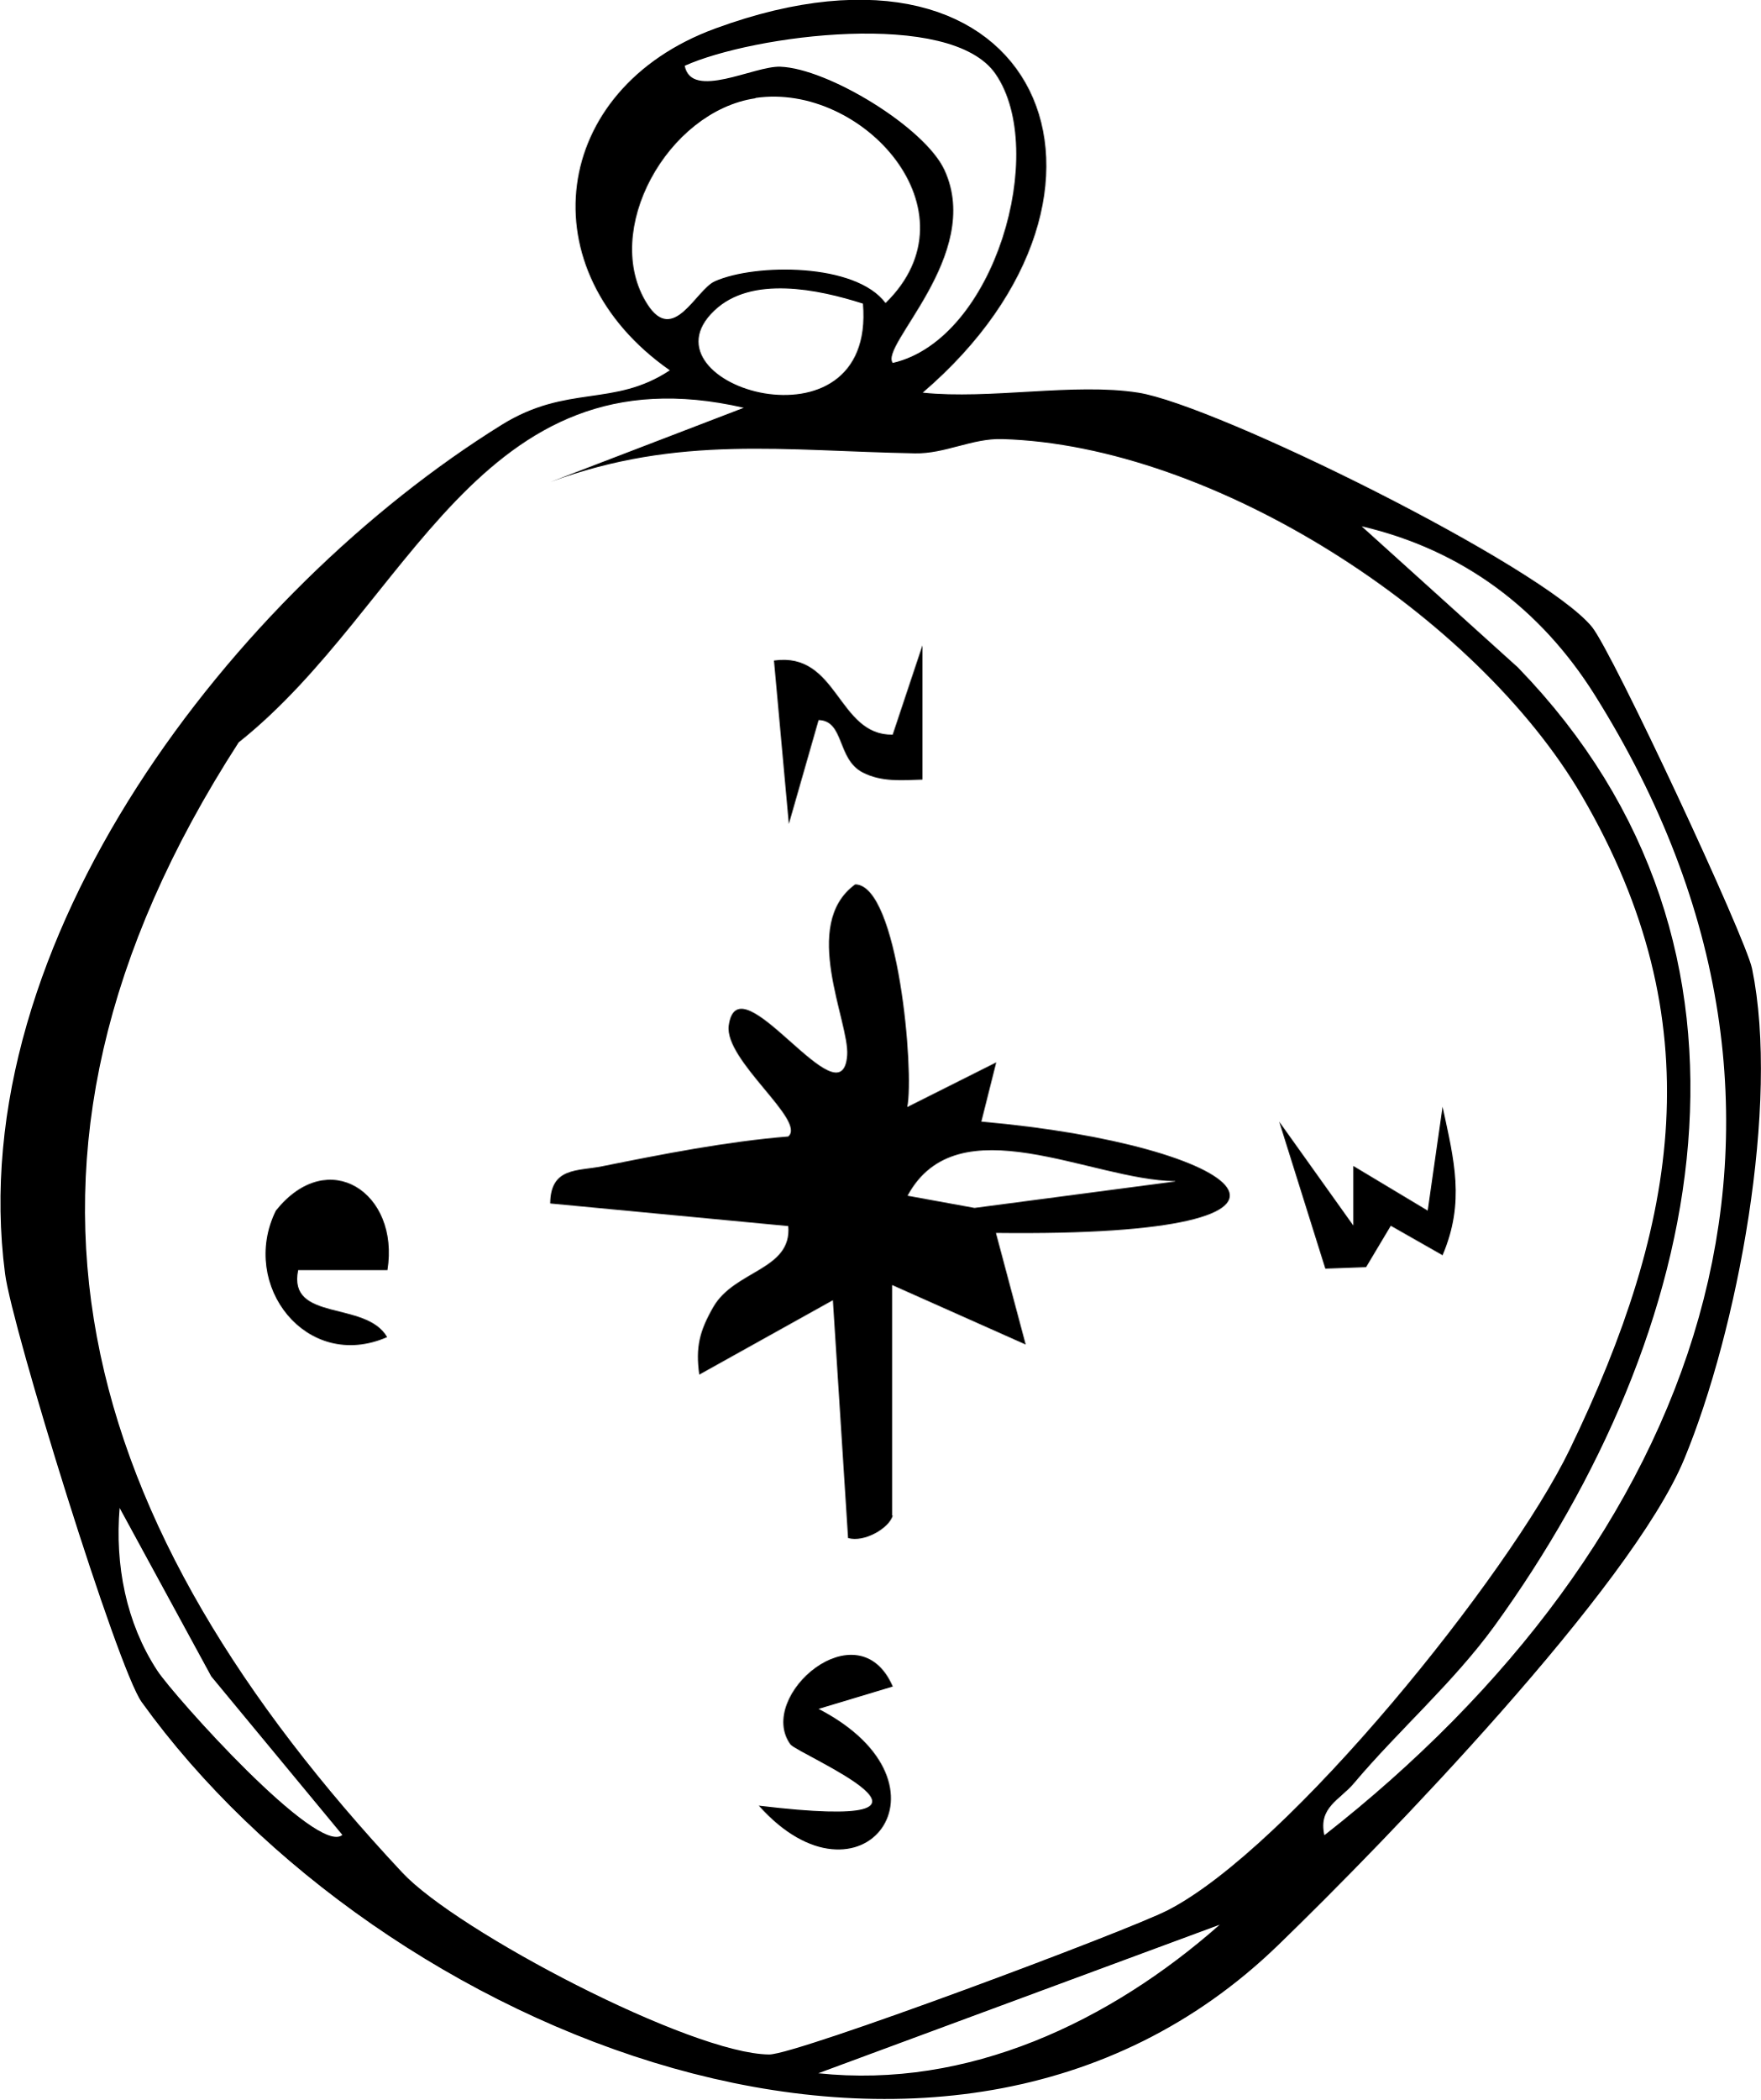
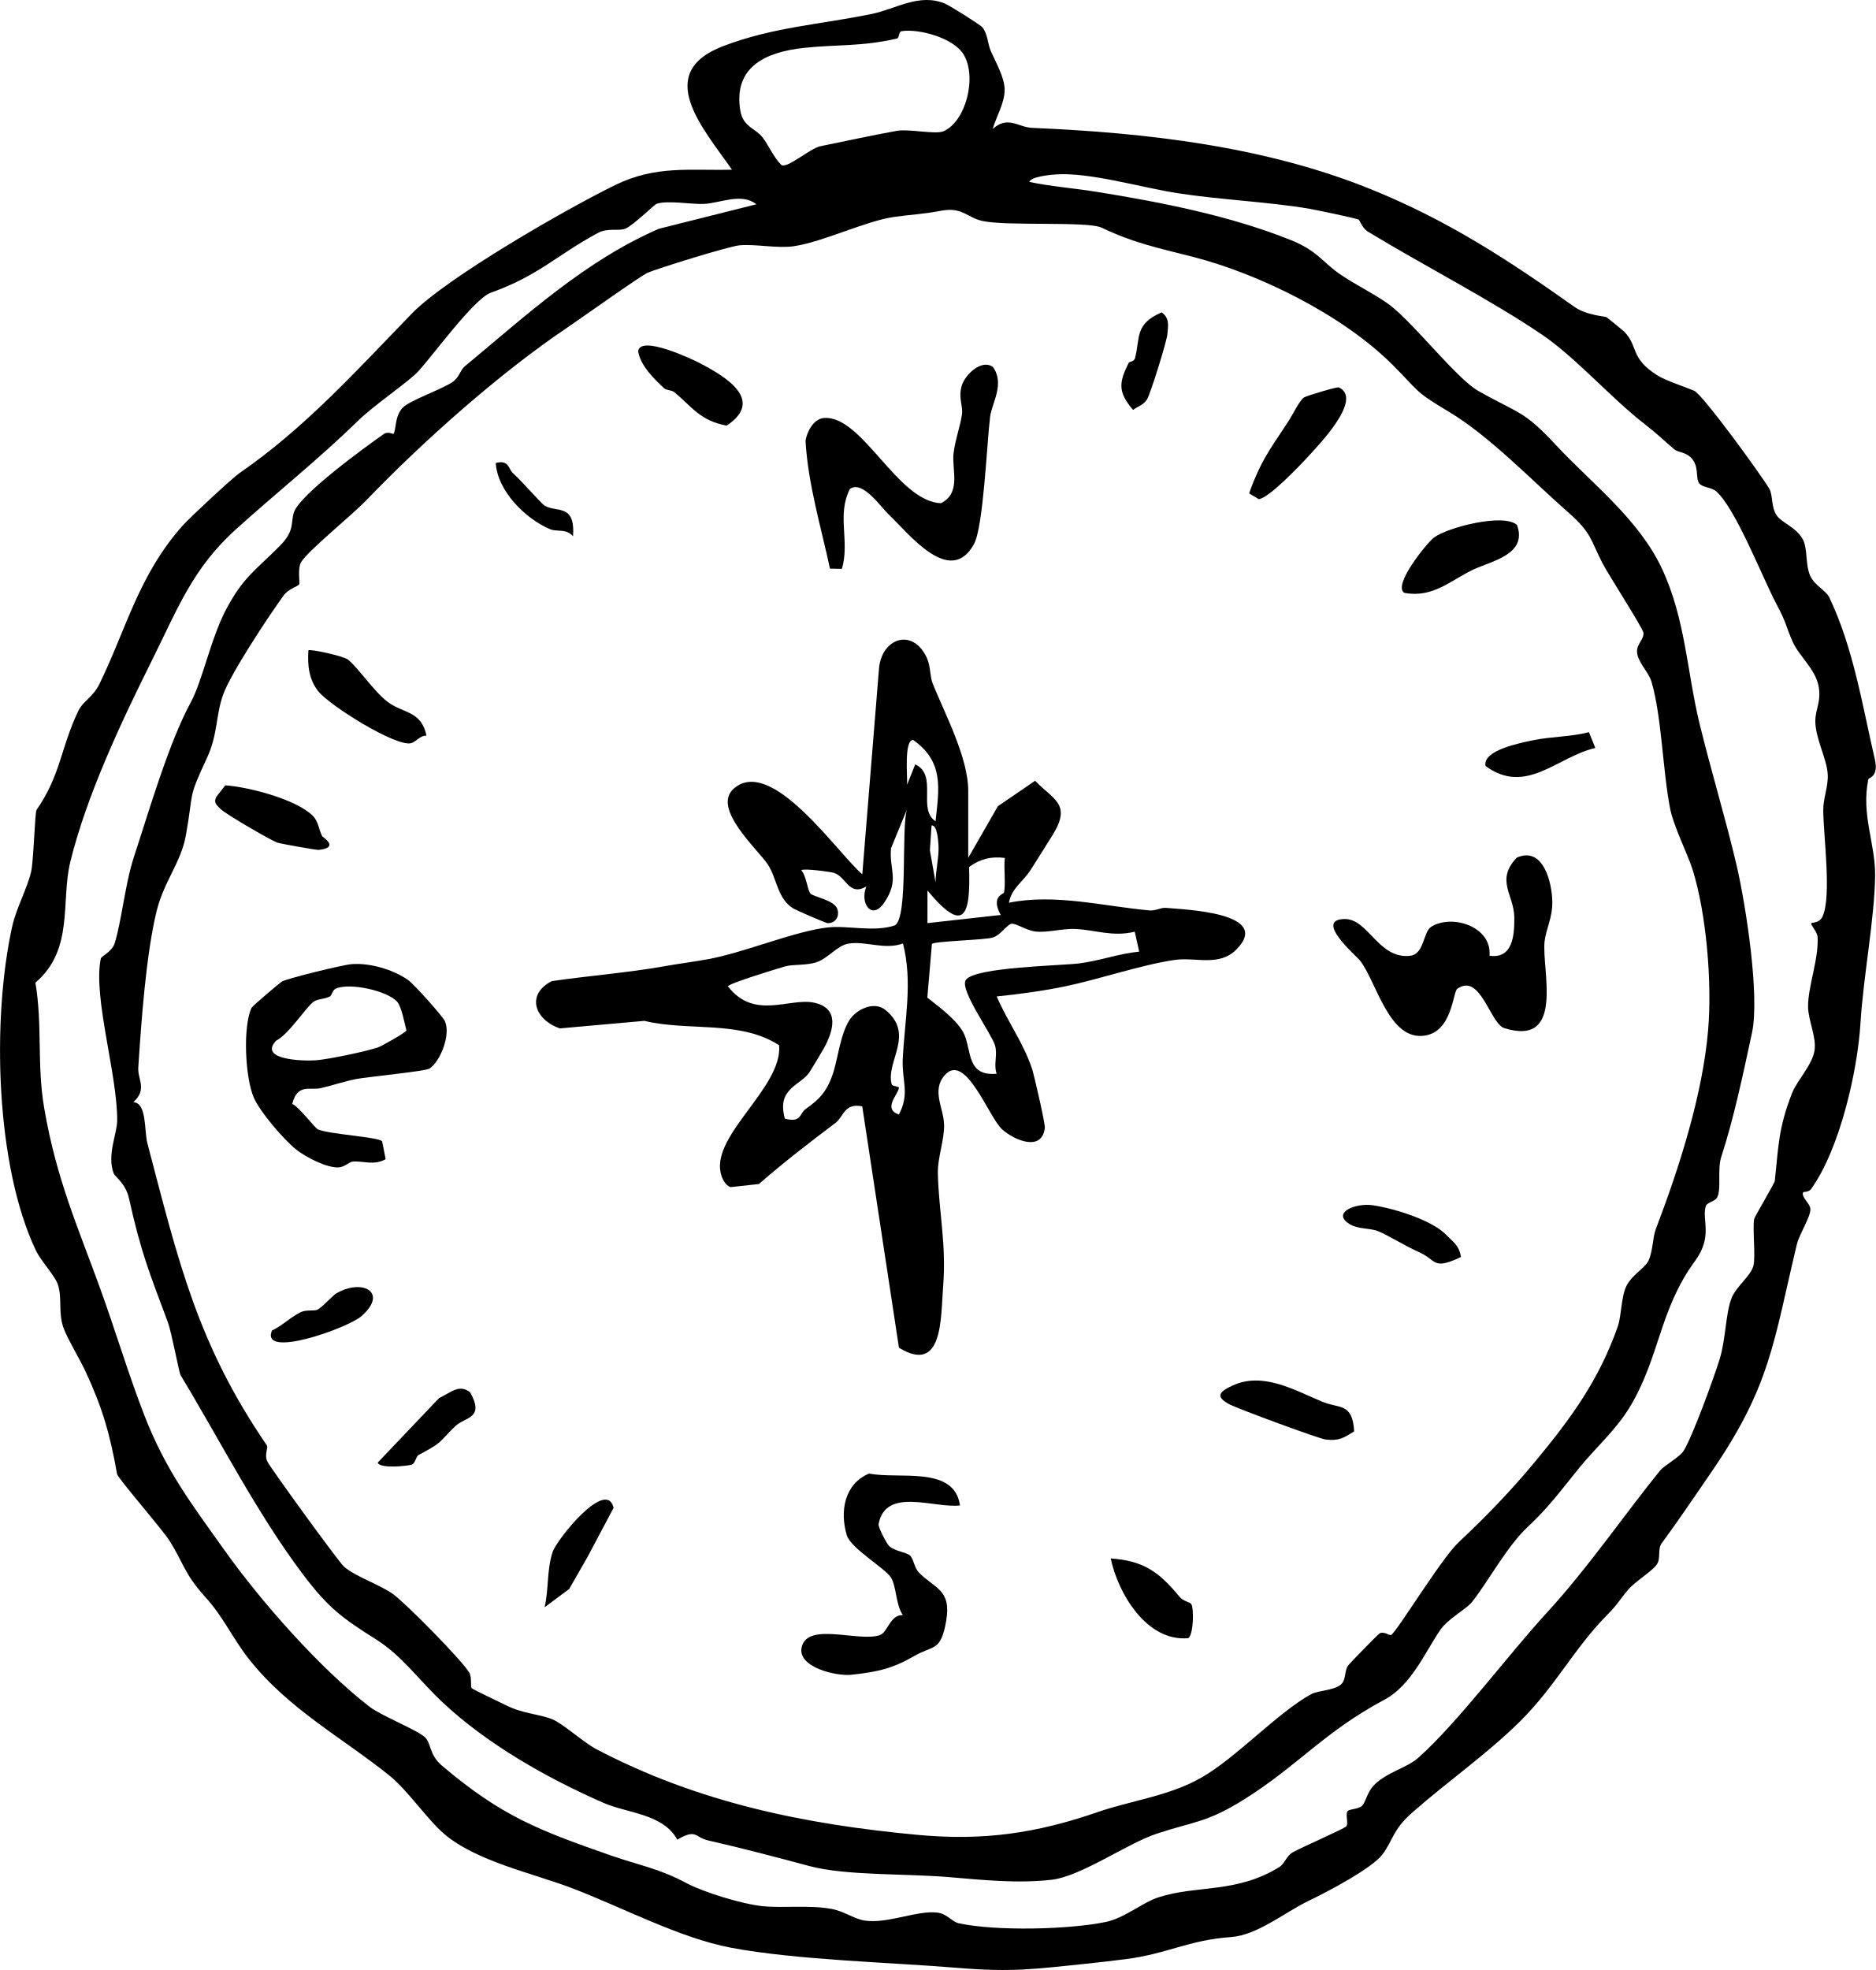
- <svg xmlns="http://www.w3.org/2000/svg" id="Layer_2" data-name="Layer 2" viewBox="0 0 59.16 70.52">
-   <g id="Layer_1-2" data-name="Layer 1">
-     <g>
-       <path d="M38.25,13.19c2.61.41,13.57,5.82,15.25,7.87.7.86,5.15,10.4,5.38,11.48.94,4.55-.49,12.16-2.28,16.48s-10.04,12.84-13.65,16.33c-11.22,10.86-30.25,2.88-38.19-8.17-.82-1.14-4.35-12.55-4.59-14.39-1.46-11.15,7.72-22.95,16.69-28.52,2.21-1.37,3.76-.58,5.65-1.83-4.8-3.35-4.03-9.44,1.52-11.48,11.01-4.05,14.84,5.5,6.98,12.23,2.25.24,5.09-.34,7.24,0ZM30.01,12.19c3.43-.8,5.22-7.12,3.45-9.7-1.5-2.2-8.16-1.31-10.45-.28.23,1.16,2.33,0,3.21.03,1.61.06,4.86,2.04,5.52,3.47,1.32,2.86-2.23,5.93-1.73,6.49ZM25.39,3.3c-2.97.44-5.19,4.47-3.64,6.91.88,1.39,1.63-.47,2.27-.76,1.37-.61,4.74-.62,5.74.73,3.17-3.09-.79-7.42-4.37-6.89ZM29,10.2c-1.5-.48-3.75-.96-5,.24-2.62,2.5,5.44,4.97,5-.24ZM25,13.7c-8.94-2.07-11.23,6.67-16.98,11.24-9.19,14.23-5.35,26.37,5.5,37.97,1.84,1.97,9.7,6.09,12.33,6.11.93,0,11.99-4.13,13.4-4.85,4.08-2.1,11.45-11.24,13.5-15.47,3.68-7.61,4.83-14.38.42-21.95-3.55-6.09-12.38-11.79-19.49-12-1-.03-1.93.5-2.93.48-4.36-.08-7.93-.63-12.25.96l6.49-2.49ZM44.5,61.66c12.43-9.73,18.12-23.93,9.09-38.32-1.81-2.88-4.44-4.87-7.83-5.66l5.25,4.74c9.22,9.5,6.3,22.42-.79,32.21-1.39,1.91-3.22,3.5-4.72,5.28-.47.56-1.21.81-.99,1.75ZM11.51,61.65l-4.41-5.33-3.08-5.66c-.16,1.89.21,3.86,1.27,5.47.56.85,5.39,6.25,6.22,5.51ZM40.99,64.66l-13.49,4.99c5.03.54,9.81-1.74,13.49-4.99Z" />
-       <path d="M30,50.92c-.12.42-.96.91-1.5.75l-.51-7.99-4.49,2.5c-.13-.92.01-1.47.47-2.27.71-1.24,2.65-1.24,2.52-2.72l-8-.76c.01-1.23.92-1.08,1.75-1.25,2.04-.41,4.17-.83,6.25-1,.62-.53-2.16-2.56-2-3.73.32-2.29,3.81,3.34,3.98,1,.08-1.12-1.59-4.39.27-5.74,1.45.02,1.99,6.31,1.75,7.48l2.99-1.5-.5,1.99c8.87.78,12.99,3.89.49,3.74l1,3.75-4.49-2v7.74ZM39.49,39.68c-2.82-.03-7.31-2.62-8.99.49l2.25.41,6.75-.89Z" />
-       <path d="M13.02,42.67h-3c-.36,1.75,2.28,1.01,2.99,2.25-2.7,1.18-4.98-1.74-3.74-4.25,1.76-2.2,4.17-.6,3.75,2Z" />
-       <path d="M48.48,42.17l-1.74-.99-.83,1.39-1.37.05-1.55-4.94,2.49,3.49v-2s2.5,1.5,2.5,1.5l.5-3.49c.39,1.81.76,3.2,0,4.99Z" />
-       <path d="M31,26.19c-.68.02-1.37.09-2.01-.24-.87-.45-.61-1.74-1.48-1.76l-1,3.49-.5-5.49c2.16-.31,2.13,2.52,3.99,2.49l1-3v4.5Z" />
-       <path d="M30,56.66l-2.49.75c4.92,2.55,1.4,7.07-2.01,3.25,7.77.94,1.29-1.73,1.06-2.06-1.16-1.62,2.28-4.6,3.44-1.95Z" />
-     </g>
+ <svg xmlns="http://www.w3.org/2000/svg" id="Layer_2" data-name="Layer 2" viewBox="0 0 920.9 967.05">
+   <g id="Image_3_Image" data-name="Image 3 Image">
+     <path d="M487.33,63.34c7.45-6.78,12.54-.85,19.51-.56,56.29,2.38,114.19,9.11,165.95,30.01,37.73,15.23,67.28,34.54,100.13,57.81,5.99,4.25,15.08,4.65,15.8,5.11.49.31,8.21,6.59,8.61,7.01,7.17,7.34,2.82,12.93,16.13,21.41,4.35,2.77,13.53,5.67,18.25,7.67,4.23,1.79,33.15,41.67,36.88,48.05,1.97,3.37.78,9.03,3.76,13.27,2.5,3.56,9.33,5.6,12.65,11.51,2.64,4.7,1.14,12.28,3.75,18.09,2.07,4.61,7.72,7.14,9.37,10.61,11.83,24.81,16.26,53.25,22.3,79.28,2.06,8.86-2.99,9.06-3.17,9.93-3.61,17.54,3.54,31.6,3.33,47.38-.27,21.16-5.79,49.46-7.19,72.43-1.41,23.14-10.05,61.57-24.21,81.3-1.19,1.65-3.75,1.39-3.86,1.56-1.38,2.32,3.5,5.45,3.49,8.5-.02,3.88-5.49,12.23-6.69,17.28-11.56,48.41-12.91,69.46-42.11,111.9-7.55,10.97-15.59,22.99-24.23,34.71-2.1,2.84-.29,7.56-2.43,10.47-2.6,3.53-10.65,8.27-14.14,12.44-4.98,5.97-4.38,6.34-10.69,12.77-15.73,16.02-24.81,34.37-42.26,51.72-15.88,15.79-35.77,29.64-53.06,44.89-9.49,8.36-9.27,13.48-14.52,20.46s-27.8,18.72-36.1,22.69c-11.75,5.63-25.26,16.95-38.3,17.85-20.71,1.43-31.58,8.37-51.97,10.87-5.96.73-12.47,1.55-17.93,2.1-26.48,2.67-36.62,4.44-64.97,2.09-32.06-2.66-78.49-3.78-110.65-9.86-25.16-4.75-53.79-20.08-78.35-29.37-19.35-7.32-46.55-13.04-62.33-26.45-7.99-6.79-18.08-21.54-26.58-28.41-23.15-18.69-50-32.88-69.38-57.57-8.22-10.47-12.26-20.34-21.46-30.48-10.22-11.27-10.58-16.62-17.41-27.43-3.65-5.77-25.4-30.73-25.77-32.79-3.45-19.52-7.22-32.58-15.39-50.15-2.87-6.17-8.89-16.16-10.79-21.24-2.82-7.55-.72-14.31-2.75-21.24-1.34-4.59-8.37-11.74-10.97-17.2-19.69-41.46-21.72-113.12-11.57-159.06,1.96-8.85,7.39-18.66,9.26-26.72,1.28-5.55,1.82-29.18,2.69-30.44,11.89-17.14,11.78-30.32,20.42-48.42,2.48-5.19,7.21-6.72,10.48-13.45,13.28-27.27,19.11-53.09,40.63-77.47,3.52-3.99,24.47-23.47,27.99-25.9,32.04-22.06,56.92-49.72,84.64-78.31,17.28-17.82,76.56-51.76,99.82-63.11,20.09-9.81,36.41-7.07,57.42-7.58-13.93-20.09-39.01-47.5-4.17-60.72,24.36-9.25,46.68-10.43,72.66-15.7,12.03-2.44,23.32-10.35,36-5.14,2.48,1.02,17.31,10.32,18.43,11.66,2.67,3.21,2.53,7.93,4.2,11.78,2.04,4.7,6.74,12.77,6.75,18.85.01,6.56-4.13,13.27-5.89,19.31ZM383.66,81.04c3.06,1.68,14-8.22,19.12-9.26,12.13-2.46,25.45-5.39,37.55-7.56,5.84-1.05,19.03,1.93,22.94.19,11.07-4.95,16.49-26.81,9.75-37.76-4.99-8.11-21.98-12.69-30.42-11.34-1.48.24-1.03,3.36-2.25,3.63-17.57,4-29.68,2.84-45.71,4.57-18.43,2-34.69,9.11-31.2,30.71,1.3,8.04,7.3,8.66,10.87,13.14,2.75,3.45,5.58,10.01,9.34,13.68ZM666.91,107.8c-1.09-.67-21.35-4.87-24.68-5.43-19.57-3.27-43.32-4.33-63.91-7.51-17.87-2.76-43.16-10.32-59.75-9.26-2.52.16-12.31,1.03-13.25,3.7,10.65,2.24,21.87,3.08,32.57,4.79,32.49,5.2,66.34,11.92,95.79,23.74,12.81,5.14,15.2,10.4,23.65,16.4,7.17,5.1,19.02,10.86,25.28,15.74,12.24,9.54,32.53,35.9,43.14,41.92,20.4,11.58,21.99,9.25,38.14,26.59,17.67,18.97,40.73,36.33,52.16,60.92,11.47,24.69,12.17,50.44,18.31,75.69,5.73,23.51,12.88,46.85,18.22,69.69,4.48,19.19,11.47,64.13,7.55,82.24-4.55,21.05-8.7,41.11-15.1,60.96-1.93,5.97.04,15.37-1.83,19.5-1.17,2.59-5.16,2.49-5.81,4.81-1.89,6.72,3.66,14.61-5.24,26.74-17.58,23.94-17.26,47.34-32.09,71.82-6.72,11.09-16.68,19.83-24.53,29.45-9.61,11.78-14.71,19.11-25.61,29.35-10.14,9.52-19,26.28-27.24,36.76-2.68,3.41-11.66,8.12-15.44,13.52-7.35,10.5-14.11,27.25-27.54,34.42-29.64,15.82-42.49,32.43-68.97,49-18.4,11.51-24.61,10.73-42.96,16.83-14.47,4.81-37.12,20.99-51.67,22.6-16.8,1.86-33.73.07-50.33-1.33-21.69-1.82-50.4-.62-68.44-5.44-16.31-4.36-32.88-8.76-49.55-12.53-6.83-1.54-5.69-6.01-15.24-.42-7.16-12.82-24.43-12.88-36.26-18.06-28.65-12.56-57.29-29.08-78.77-49.14-11.69-10.92-19.97-22.92-32.67-30.95-17.02-10.75-23.71-15.64-36.19-32.18-22.4-29.71-40.78-65.91-60.01-97.69-.71-1.17-4.46-21.24-6.23-25.98-9.27-24.81-13.12-34.04-19.1-60.83-1.64-7.34-6.88-10.61-7.47-12.16-3.46-9.02,1.63-19.43,1.69-25.94.22-22.34-12.01-60.9-8.03-79.61.24-1.12,5.53-3.33,6.82-7.53,3.45-11.22,5.1-29.14,9.44-42.37,7.58-23.07,17.08-55.91,27.89-75.83,5.83-10.75,9.86-31.7,17.66-46.21,8.26-15.34,13.83-18.33,25.98-30.51,7.79-7.81,5.22-11.7,7.09-16.77,3.25-8.83,34.83-31.8,44.03-38.23,2.07-1.44,4.62.11,4.76-.08,1.4-1.8.48-8.28,4.34-12.65,3.32-3.76,19.57-9.16,24.97-13.04,2.84-2.04,3.65-5.76,5.6-7.38,30.64-25.43,59.01-51.73,95.34-67.6l47.92-12.04c-7.27-5.79-17.43-.63-25.7-.18-5.86.32-18.05-1.93-23.37-.02-.97.35-11.33,10.44-15.06,12.08-3.45,1.52-8.62-.53-13.7,2.21-20.34,10.95-28.92,20.88-52.61,29.35-8.34,2.99-29.31,32.05-35.97,39-4.68,4.89-21.41,16.24-29.4,24.05-18.83,18.42-40.47,35.68-59.67,53.03-21.42,19.36-28.52,38.82-41.64,65.13-14.91,29.9-31.71,65.73-39.66,97.95-4.84,19.64,1.95,43.19-17.18,59.49,3.55,21.03.66,40.05,4.29,61.38,5.97,35.07,16.67,58.82,27.54,88.83,7.46,20.61,13.9,42.18,21.54,61.89,10.69,27.55,23.28,43.76,39.53,66.61,17.79,25.03,46.83,57.97,71.15,76.74,5.74,4.43,23.22,11.32,27.12,14.9,3.29,3.02,2,8.56,8.43,14.02,29.4,24.93,47.68,31.79,83.29,44.21,13.41,4.68,23.23,6.23,36.55,13.35,8.45,4.52,27.34,10.39,37.62,11.42s22.52-.67,33.71,1.33c6.2,1.11,11.21,4.95,16.41,5.74,11.07,1.69,25.89-5.14,35.59-3.93,4.9.61,7.22,4.54,10.53,5.25,18.31,3.95,54.17,3.11,72.24-.65,9.2-1.91,18.06-9.6,25.92-12.12,19-6.09,38.04-1.8,59.16-14.77,2.72-1.67,3.43-5.38,6.69-7.3,3.38-1.99,25.37-11.6,26.27-12.75,1.19-1.5-.51-5.64.57-7.35.77-1.22,5.36-.95,7.25-2.79,1.56-1.51,2.48-6.46,5.38-9.63,6.08-6.66,16.42-8.77,22.13-13.86,19.66-17.53,44.48-50.98,62.93-71.01,20.24-21.96,39.94-50.58,55.79-69.99,2.02-2.47,9.59-6.62,11.52-9.63,4.25-6.64,15.09-36.4,17.78-45.22,3.01-9.85,2.89-22.85,5.91-30.08,2.31-5.53,9.32-10.65,10.6-15.56,1.19-4.57-.5-18.51.39-23.03.22-1.13,9.98-17.48,10.11-18.63,1.83-16.57,1.67-25.79,8.49-43.14,2.44-6.21,10.06-13.95,11.06-21.1.91-6.52-3.2-14.86-3.21-21.46-.02-9.9,5.3-23.34,4.68-34.09-.15-2.67-3.65-6.02-3.09-6.81.26-.35,4.07.15,5.61-3.41,4.38-10.09.39-39.26.26-51.76-.07-6.28,2.52-11.75,2.2-17.81-.41-7.72-6.02-17.48-6.09-26.07-.05-5.88,3.11-9.79,1.55-17.52-1.66-8.2-9.63-14.7-12.64-21.47-3.48-7.84-2.96-9.14-7.77-18.13-7.12-13.32-20.39-47.88-30.01-55.94-2.18-1.82-6.79-1.76-8.17-3.83-1.93-2.88.15-7.86-3.74-12.26-2.71-3.06-6.69-2.85-8.55-4.43-5.77-4.88-7.48-6.91-14.57-12.41-16.46-12.78-33.66-32.53-50.21-43.78-25.01-17-58.79-34.33-85.43-50.54-3.03-1.85-4.04-5.64-4.76-6.09ZM540.86,111.77c-6.9-3.29-46.23-.64-58.57-3.3-7.11-1.53-9.93-6.92-19.84-5.08s-14.67,1.87-23.32,3.07c-14.04,1.96-34.69,12.19-49.36,14.4-8,1.2-18.9-1.16-26.74-.44-5.22.48-40.1,11.33-45.13,13.49-3.33,1.43-33.82,23.16-39.16,26.74-33.25,22.3-71.25,56.17-98.44,84.46-7.74,8.06-28.43,24.64-32.36,30.66-2.01,3.08-.6,10.44-1.07,11.08-.89,1.19-5.26,2.23-7.52,5.33-7.65,10.5-25.95,38.27-29.74,48.63s-2.51,19.51-8.1,31.47c-9.61,20.59-6.26,15.6-10.26,37.83-2.41,13.38-10.86,22.62-14.44,37.45-5.1,21.16-7.43,53.54-8.92,76.49-.38,5.86,4.55,10.7-2.43,16.99,6.72.36,5.27,13.93,6.89,20.12,15.36,58.59,24.65,98.68,58.66,148.35.82,1.19-1.43,4.55.31,8.06,1.56,3.16,35.1,49.38,37.56,51.48,5.95,5.08,17.31,8.66,24.02,13.43,6.07,4.32,33.82,32.37,37.46,38.57,1.45,2.48.46,6.86,1.26,7.68.67.69,13.74,6.82,16.69,8.3,8.95,4.47,15.98,4.17,22.98,7.01,5.04,2.05,15.31,11.37,21.41,14.57,50.08,26.29,102.39,36.94,157.83,42.11,32.56,3.03,58.48-.87,88.36-11.18,16.85-5.81,35.1-7.85,51-16.97,17.25-9.88,37.64-32.15,53.96-40.98,3.41-1.84,11.94-1.77,14.9-5.11,2.11-2.38,1.31-6.44,3.1-8.93.65-.9,14.49-15.13,15.44-15.71,2.04-1.24,4.93,1.16,5.65.76,2.92-1.62,24.58-37.5,33.27-45.61,13.2-12.33,25.61-25.24,36.98-38.93,17.94-21.59,31.8-40.47,41.07-66.96,1.85-5.29,1.58-14.7,4.33-20.02,2.64-5.12,8.44-8.3,10.44-11.69,2.33-3.96,2.42-12.16,3.76-15.68,11.41-29.92,23.11-66.04,25.82-98.16,1.95-23.15-.8-56.83-7.64-78.7-2.25-7.19-9.27-21.14-10.97-29.65-3.7-18.5-4.13-45.35-9.21-62.58-1.43-4.83-6.95-9.69-7.11-14.77-.12-3.65,3.63-6.31,3.15-9.29-.39-2.42-17.05-28.24-20.01-33.94-6.07-11.71-5.21-14.82-16.89-25.09-17.88-15.72-38.88-37.64-58.58-49.38-17.46-10.41-14.51-9.91-27.56-22.96-24.91-24.89-66.09-44.9-98.11-53.1-18.16-4.65-29.07-6.82-44.82-14.33Z" />
+     <path d="M475.32,421.17l14.58-25.4,18.29-12.5c8.96,9.36,18.03,11.32,8.65,26.53-3.42,5.54-7.14,11.34-10.78,17.13s-9.43,9-10.74,16.21c22.74-4.59,46.3,1.74,69.21,3.79,2.66.24,5.45-1.48,7.81-1.27,9.44.86,52.37,2.31,34.78,20.32-8.59,8.8-20.16,3.68-30.71,5.27-16.53,2.5-36.32,9.33-53.09,12.86-10.51,2.21-23.17,3.97-33.98,5.03,5.18,12.18,13.19,22.87,17.36,35.6,1.02,3.12,6.5,26.89,6.26,28.91-1.38,11.93-14.94,6.1-20.95.76-6.52-5.79-17.96-38.09-28.11-26.7-6.77,7.59-.57,16.12-.41,24.42.15,7.81-3.25,16.07-3.05,23.99.46,18.97,4.28,34.67,2.57,55.65-1.2,14.76.17,43.18-21.67,29.82l-18.02-118.48c-8.72-1.89-9.33,5.23-12.93,7.95-12.9,9.75-25.67,19.54-37.8,30.16l-13.9,1.53c-2.79-.96-4.31-4.43-4.9-7.12-4.09-18.83,30.51-42.08,28.72-62.53-19.22-12.45-44.39-6.71-66.14-11.97l-41.51,3.7c-12.18-4.19-16.91-16.46-3.99-23.2,18.23-2.68,37.03-4.06,55.1-7.28,7.22-1.29,14.86-2.24,21.88-3.54,18.19-3.39,42.34-13.76,58.71-15.56,9.58-1.05,22.65,2.48,32.86-1.02,6.61-4.33,2.88-48.05,5.9-57.04l-7.87,19.2c-1.04,10.55,4.31,15.33-3.27,26.6-6.16,9.17-12.23.35-8.85-7.82-8.63,4.94-9.71-4.69-15.9-6.69-1.49-.48-15.04-2.36-16.07-1.29,2.53,2.64,3.08,9.93,4.53,11.45,1.62,1.71,11.85,3.15,13.26,7.74,1.09,3.56-.96,6.75-4.71,6.81-.92.02-15.63-6.41-16.91-7.19-7.89-4.81-7.91-14.32-12.48-21.5s-27.94-27.67-16.78-37.41c18.51-16.17,50.82,31.66,63.07,42.09l8.19-100.78c1.13-14.99,16.33-20.47,23.38-5.73,2.1,4.39,1.51,9.24,3.02,12.97,6.03,14.89,17.42,36.35,17.42,52.55v32.98ZM459.3,403.18c1.77-16.23,4.14-29.29-10.98-39.94-4.57-.08-2.74,18.17-2.98,21.95l4-9.99c11.34,5.44.85,21.82,9.95,27.98ZM459.3,433.15c.04-5.65,1.84-13.02,1.44-18.42-.15-1.95-.57-9.82-3.39-9.54l-.82,12.24,2.78,15.73ZM493.32,421.16c-6.76-.88-12.11.51-17.56,4.43.85,24.52-2.58,33-20.42,11.57l-.02,15.99,35.99-4.01c-5.04-9.07,1.41-10.29,1.56-10.93.99-4.22-.17-12.27.45-17.05ZM557.1,457.35c-10.72,2.69-19.34-.89-29.25-1.33-6.37-.28-13.53,1.93-19.55,1.25-4.3-.48-9.7-4.2-11.7-3.82-2.32.45-5.21,5.54-9.24,6.78s-28.2,1.74-29.84,3.11l-2.25,26.38c5.68,4.48,15.35,11.52,18.21,18.23,3.58,8.43,1.27,20.38,15.83,19.15-1.63-4.63.58-9.38-.83-13.99-1.78-5.86-17.57-27.43-14.31-32.08,4.45-6.35,46.96-6.97,55.88-8.13,9.91-1.29,19.32-4.78,29.24-5.76l-2.19-9.78ZM443.32,463.14c-9.07,3.33-18.52-1.39-26.88.09-5.29.94-9.78,6.95-15.08,8.93s-11.67,1-16.14,2.3c-3.88,1.12-27.29,8.27-27.87,9.7,12.94,16.78,30.22,5.48,42.25,8.03,12.88,2.72,9.51,13.93,4.97,22.22-1.26,2.3-5.41,9.18-7.12,11.85-4.25,6.61-16.38,7.83-12.11,22.87,8.19,2.21,7.11-2.57,10.23-4.76,6.43-4.52,10.16-8.17,13.19-16.85,2.56-7.33,3.67-19.68,8.37-26.92,3.27-5.03,11.96-9.41,17.59-4.81,14.65,11.97.11,25.13,3.02,36.39.34,1.3,3.67.91,3.57,1.86-.34,3.24-8.09,10.21-.02,13.08,5.51-10.27,1.42-16.67,1.91-27.04.9-19.27,5-37.97.11-56.93Z" />
+     <path d="M715.48,485.37c-2.35,1.63-2.37,22.36-17.53,23.15-16.36.86-22.29-26.69-30.17-36.89-1.85-2.39-22.98-20.28-7.62-20.49,11.61-.16,16.56,19.77,32.13,18.05,6.98-.77,6.41-11.73,10.3-14.2,10.16-6.47,29.93-.21,28.68,14.15,11.37,1.7,12.32-9.93,12.17-19-.19-11-9.35-17.99,1.21-29.13,12.89-5.79,17.37,12.09,17.45,21.79.07,7.95-3.14,13.38-3.79,19.36-1.51,13.86,10.21,51.76-19.68,42.57-7.16-2.2-11.7-27.33-23.14-19.37Z" />
+     <path d="M210.83,524.55c-2.12,1.36-30.14,4.03-35.89,5.12-5.38,1.01-11.71,3.16-17.5,4.48-5.36,1.22-11.39-2.44-13.97,7.77,3.25,1.29,11.04,11.76,12.57,12.46,5.24,2.4,29.99,3.76,31.57,5.89l1.72,8.74c-5.65,3.27-10.96.78-16.14,1.2-1.64.13-4.08,2.67-6.89,2.85-5.82.36-16.35-5.09-21.03-8.87-6.02-4.86-17.58-18.32-20.63-25.29-4.29-9.77-5.5-34.93-1.14-44.18.42-.9,14.12-12.51,15.01-12.96,3.28-1.64,29.65-8.13,34.18-8.48,8.97-.68,20.37,2.66,27.73,7.84,2.71,1.91,16.8,17.6,17.94,20.04,3.14,6.75-2.25,20.01-7.51,23.38ZM194.88,491.63c-4.91-5.27-22.86-9.33-29.9-6.38-1.94.81-1.88,3.24-3.01,3.87-2.57,1.43-5.93,1.14-7.99,2.61-3.85,2.75-12.16,15.97-18.37,19.08-9.2,9.65,14.04,10.18,19.91,9.64,6.56-.61,23.87-4.25,29.94-6.25,1.99-.65,13.92-7.44,14.07-8.38-.97-3.64-2.35-11.72-4.66-14.2Z" />
+     <path d="M436.17,252.41c-3.79-3.61-12.87-16.95-18.95-12.33-6.51,12.92.1,25.55-3.89,39.16l-5.85-.11c-4.47-20.67-10.82-41.73-12.01-62.75.7-4.48,3.94-10.74,8.96-11.18,18.79-1.66,36.16,41.03,57.51,41.81,10.14-4.97,5.28-16.65,6.2-24.39.8-6.79,3.25-13.16,4.12-19.05.65-4.42-1.96-8.24-.05-14.39,1.63-5.23,9.65-13.08,15.27-9.04,5.96,8.35-.55,17.7-1.39,24.46-1.58,12.64-3.26,54.01-7.92,62.48-11.7,21.27-31.9-5.08-41.98-14.66Z" />
+     <path d="M471.31,739c-12.6,1.53-36.58-9.3-39.99,9.24-.25,1.37,4.04,9.7,5.35,10.84,2.76,2.4,8.34,2.91,10.07,4.49,1.82,1.66,2.03,5.95,4.51,8.48,7.61,7.75,15.94,8.24,13.28,23.58s-6.23,11.82-15.81,17.35c-10.43,6.02-17.56,7.71-30.77,9.15-7.33.8-26.84-3.71-24.32-13.73,3.1-12.32,28.05-2.17,38.36-5.75,3.81-1.32,4.98-10.09,11.27-9.82-3.53-5.03-3.08-13.97-5.84-18.45s-19.77-14.29-21.7-20.79c-3.53-11.89-1.06-25.21,10.99-30.26,14.3,3.02,41.88-4.12,44.58,15.67Z" />
+     <path d="M744.78,257.73c5.36,14.7-13.12,17.76-21.95,22.09-10.85,5.32-19.61,13.82-33.37,11.21-5.93-3.58,11.04-24.47,14.48-27.11,6.43-4.95,34.33-12.22,40.85-6.19Z" />
+     <path d="M170.84,323.8c4.82,3.78,12.76,15.62,19.39,20.68,7.63,5.83,16.59,4.26,19.16,16.67-3.05-.25-5.24,3.1-7.56,3.67-7.6,1.87-40.11-18.59-45.55-25.45-4.68-5.9-5.35-12.84-4.87-20.15.68-.73,17.12,2.76,19.43,4.57Z" />
+     <path d="M642.18,224.15c-4.12,4.53-19.3,20.44-24.2,20.87l-4.71-2.81c1.25-3.87,2.92-7.66,4.6-11.36,4-8.84,11.25-18.57,15.33-25.09,1.74-2.78,4.82-9.12,6.94-10.62,1.19-.84,16.34-5.35,17.15-4.97,12.21,5.67-10.14,28.52-15.11,33.98Z" />
+     <path d="M664.82,702.64c-5.24,3.29-7.62,4.8-14.01,4-3.43-.43-42.8-15.01-46.97-17.15-7.76-3.99-4.91-6.5,1.45-9.41,14.84-6.79,30.42,2.41,43.92,8.03,8.27,3.45,14.8.35,15.62,14.54Z" />
+     <path d="M326.04,190.61c-5.18-4.89-11.62-11.17-12.73-18.14.84-8.22,26.09,3.64,30.13,5.73,13.05,6.77,32.08,18.29,13.29,30.74-13.11-2.45-17.03-9.29-25.68-16.43-1.27-1.05-3.96-.91-5-1.89Z" />
+     <path d="M158.19,410.51c.25.47,8.88,5.61-1.79,6.7-1.03.11-18.79-3.04-20.37-3.62-3.35-1.23-25.47-14.09-27.66-16.4-1.85-1.94-3.69-2.93-2.17-6.04l4.4-5.63c11.37.76,34.46,6.77,42.73,14.72,3.17,3.04,3.01,6.72,4.86,10.27Z" />
+     <path d="M584.85,787.4c1.42,2.38,1.07,14.93-1.43,16.74-20.35,1.96-34.55-21.93-38.11-39.13,16.54,1.17,23.96,6.94,33.98,19.06,1.51,1.83,5.03,2.46,5.55,3.33Z" />
+     <path d="M710.09,606.25c3.22,3.39,6.25,4.96,7.17,10.79-14.08,6.68-11.75,1.54-20.6-2.38-6.52-2.89-15.72-8.52-19.84-10.2-4.43-1.81-10.01-.9-14.32-3.61-8.9-5.6,3.07-10.38,11.24-9.23,10.37,1.46,29.34,7.25,36.35,14.63Z" />
+     <path d="M230.87,683.55c7.21,12.99-2.61,11.94-7.36,16.56-8.91,8.66-5.79,7.61-18,14.13-1.44.77-1.56,4.32-3.54,4.8-2.48.6-15.29,2.02-16.56-1.03l30.2-31.75c5.35-2.34,9.78-7.24,15.27-2.72Z" />
+     <path d="M288.5,764.19l-9.05,15.81-12.07,8.98c2.1-9.01.98-18.05,3.91-27.07,2-6.15,26.4-36.54,29.96-21.75l-12.75,24.02Z" />
+     <path d="M783.23,367.17c-18.9,4.35-33.91,23.44-53.9,8.87-1.64-7.73,17.04-11.33,23.13-12.62,9.09-1.92,18.6-1.65,27.62-4l3.15,7.75Z" />
+     <path d="M133.51,653.15c5-2.33,8.98-6.48,14.04-8.98,2.87-1.42,6.64-.43,8.36-1.29,2.2-1.11,7.8-7.16,8.98-7.85,13.07-7.67,25.93-.64,12.55,11.07-6.66,5.83-49.76,21.21-43.93,7.05Z" />
+     <path d="M554.15,178.07c.27-.55,2.61-.5,3.07-2.22,2.66-10.03-.32-16.75,13.08-22.5,4.04,2.84,3.18,6.55,2.82,10.7-.33,3.72-8.35,29.4-10.01,32.05s-4.59,3.44-6.84,5.12c-7.76-9.05-6.78-13.72-2.12-23.15Z" />
+     <path d="M252.08,232.53c3.85,3.32,13.57,14.66,15.34,15.7,6.01,3.55,14.99-1.21,13.93,15.01-3.56-3.97-7.76-1.99-11.31-3.48-12-5.03-25.84-18.72-26.65-32.49,6.7-1.67,5.99,2.92,8.69,5.25Z" />
  </g>
</svg>
